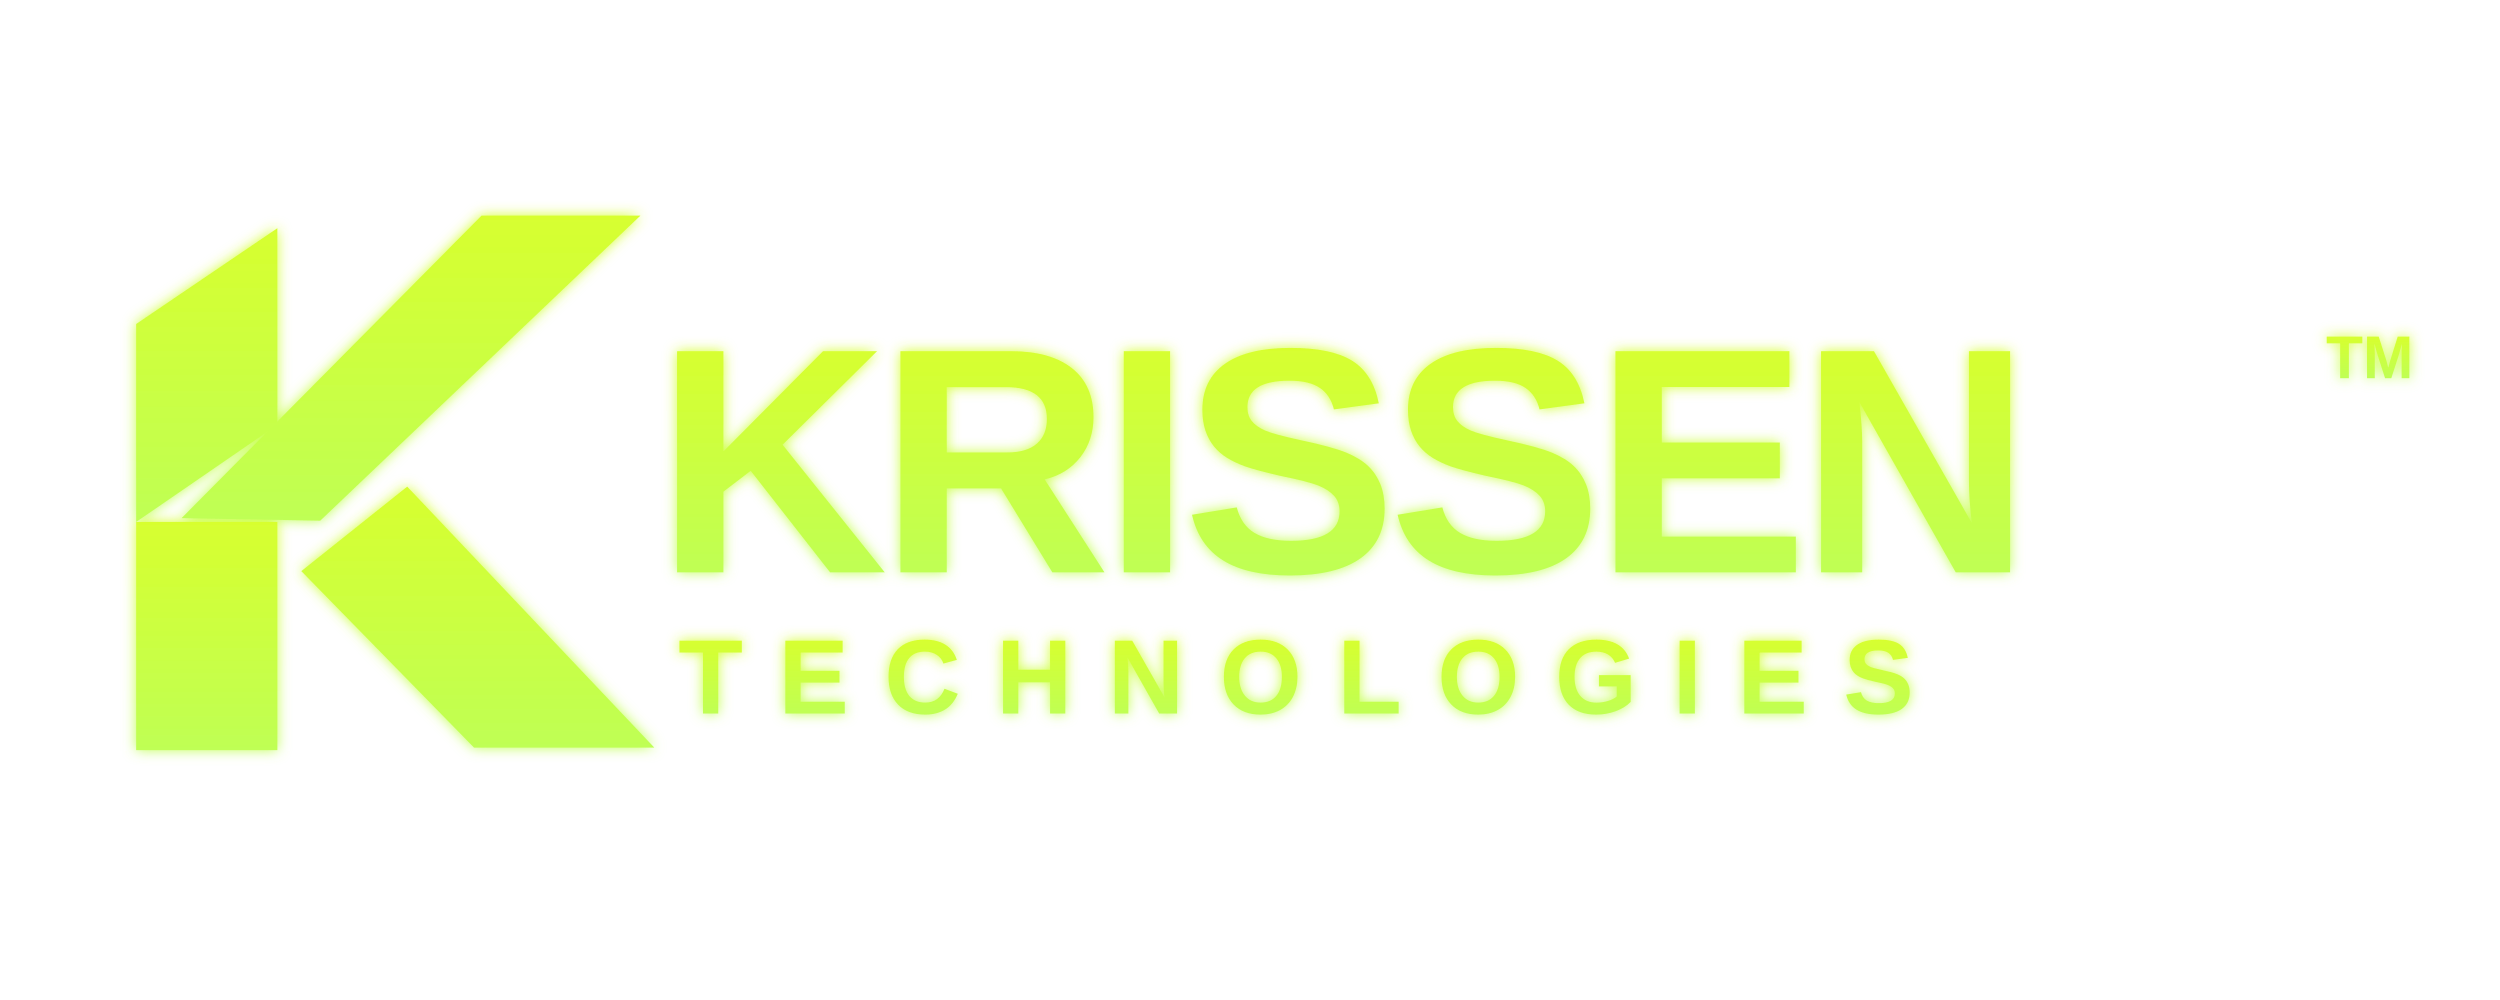
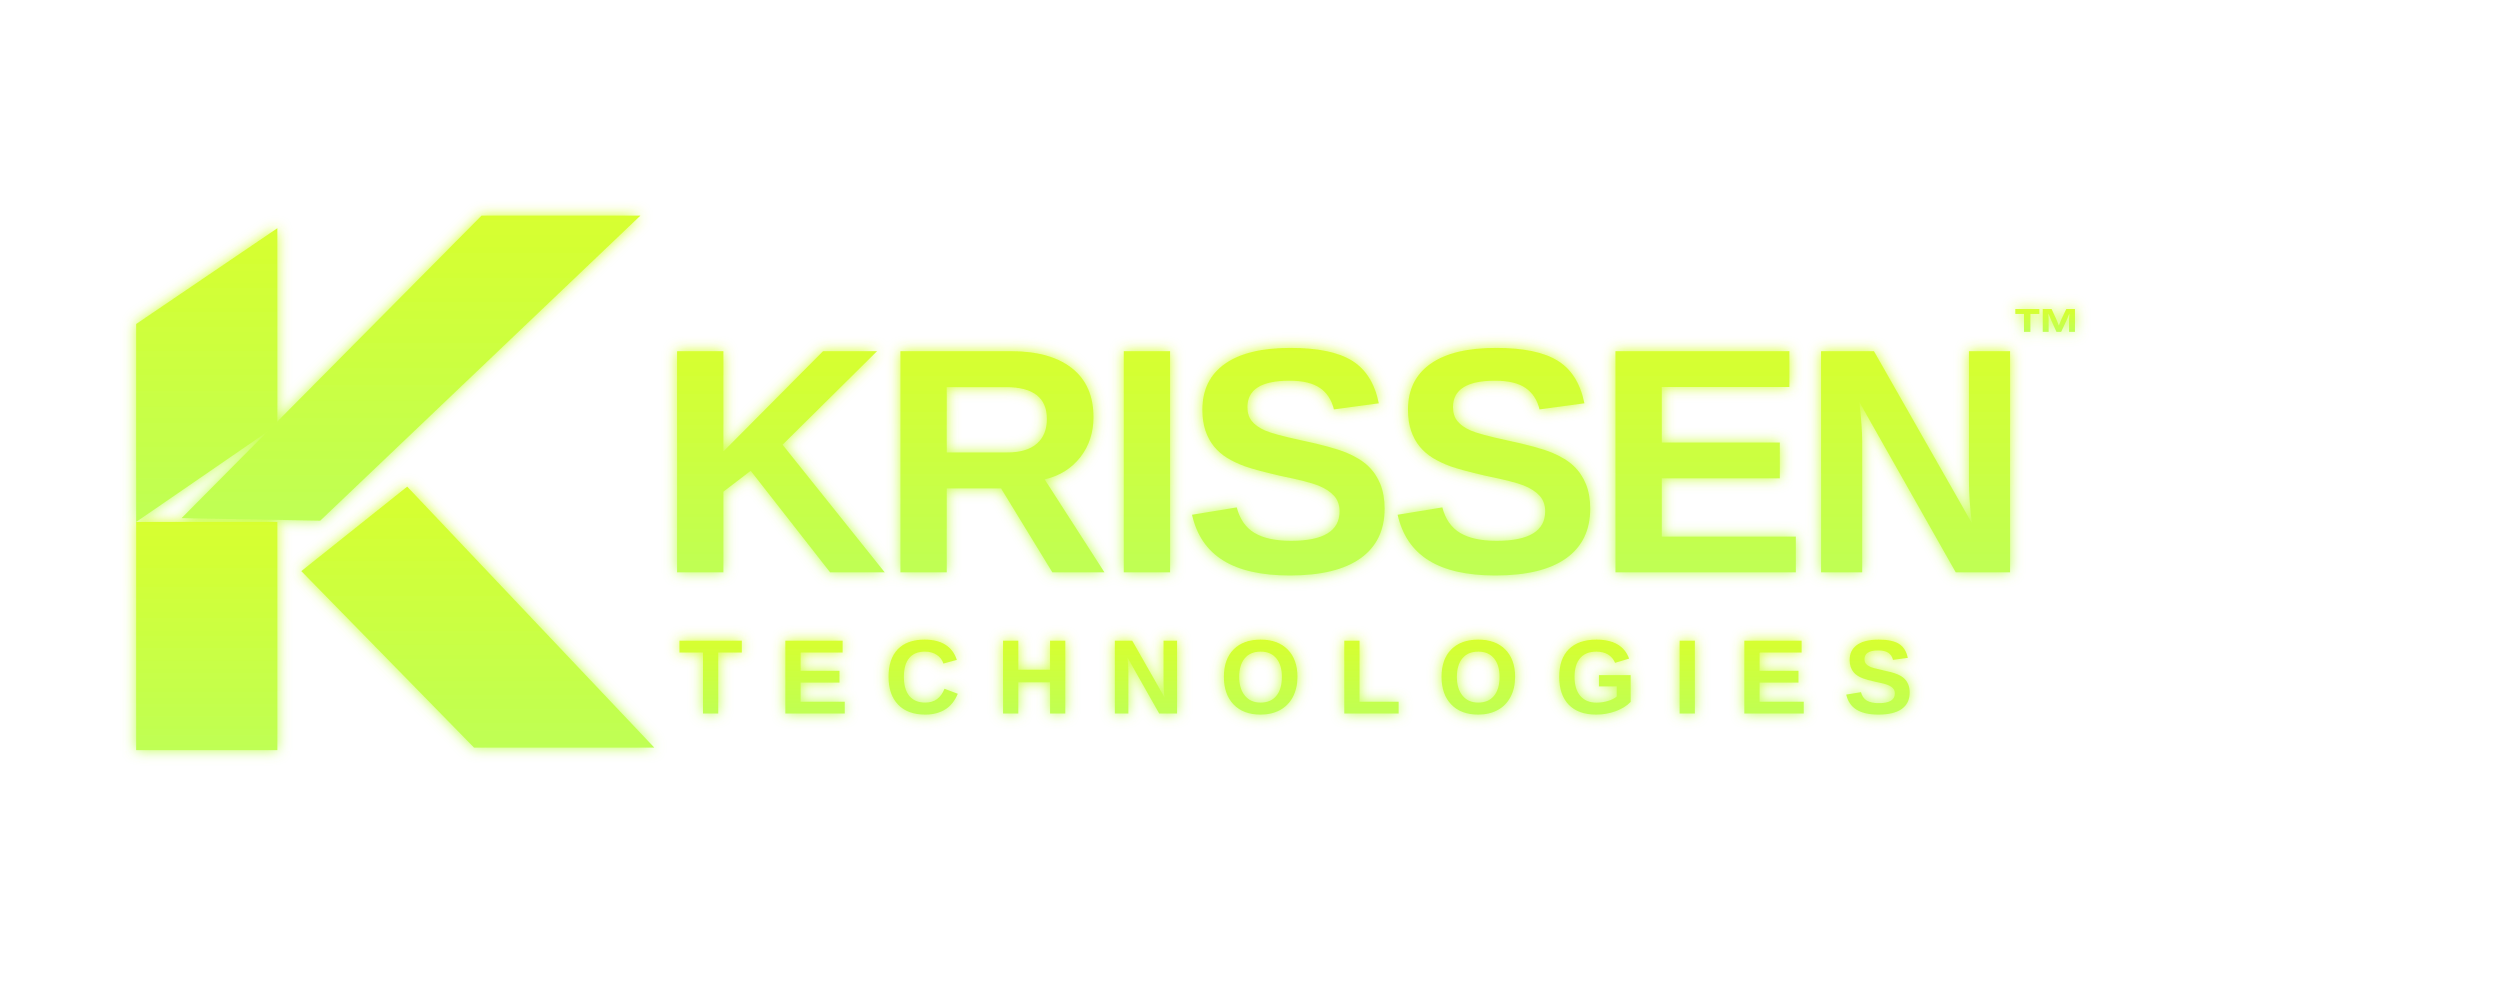
<svg xmlns="http://www.w3.org/2000/svg" viewBox="0 0 1983 793" role="img" aria-labelledby="title desc">
  <defs>
    <linearGradient id="neon" x1="0" y1="0" x2="0" y2="1">
      <stop offset="0" stop-color="#d7ff2f" />
      <stop offset="1" stop-color="#bfff54" />
    </linearGradient>
    <filter id="glow" x="-20%" y="-20%" width="140%" height="140%">
      <feGaussianBlur stdDeviation="5" result="blur" />
      <feMerge>
        <feMergeNode in="blur" />
        <feMergeNode in="SourceGraphic" />
      </feMerge>
    </filter>
  </defs>
  <g fill="url(#neon)" filter="url(#glow)">
    <path d="M108 257 220 181v156L108 414Z" />
    <path d="M108 414h112v181H108Z" />
    <path d="M144 411 382 171h126L254 413Z" />
    <path d="M239 453 323 386l196 207H376Z" />
    <text x="520" y="454" font-family="Arial, Helvetica, sans-serif" font-size="255" font-weight="800" letter-spacing="-7">KRISSEN</text>
    <text x="538" y="566" font-family="Arial, Helvetica, sans-serif" font-size="84" font-weight="700" letter-spacing="28">TECHNOLOGIES</text>
-     <text x="1845" y="300" font-family="Arial, Helvetica, sans-serif" font-size="48" font-weight="800">TM</text>
+     <text x="1595" y="285" font-family="Arial, Helvetica, sans-serif" font-size="58" font-weight="700">™</text>
  </g>
</svg>
